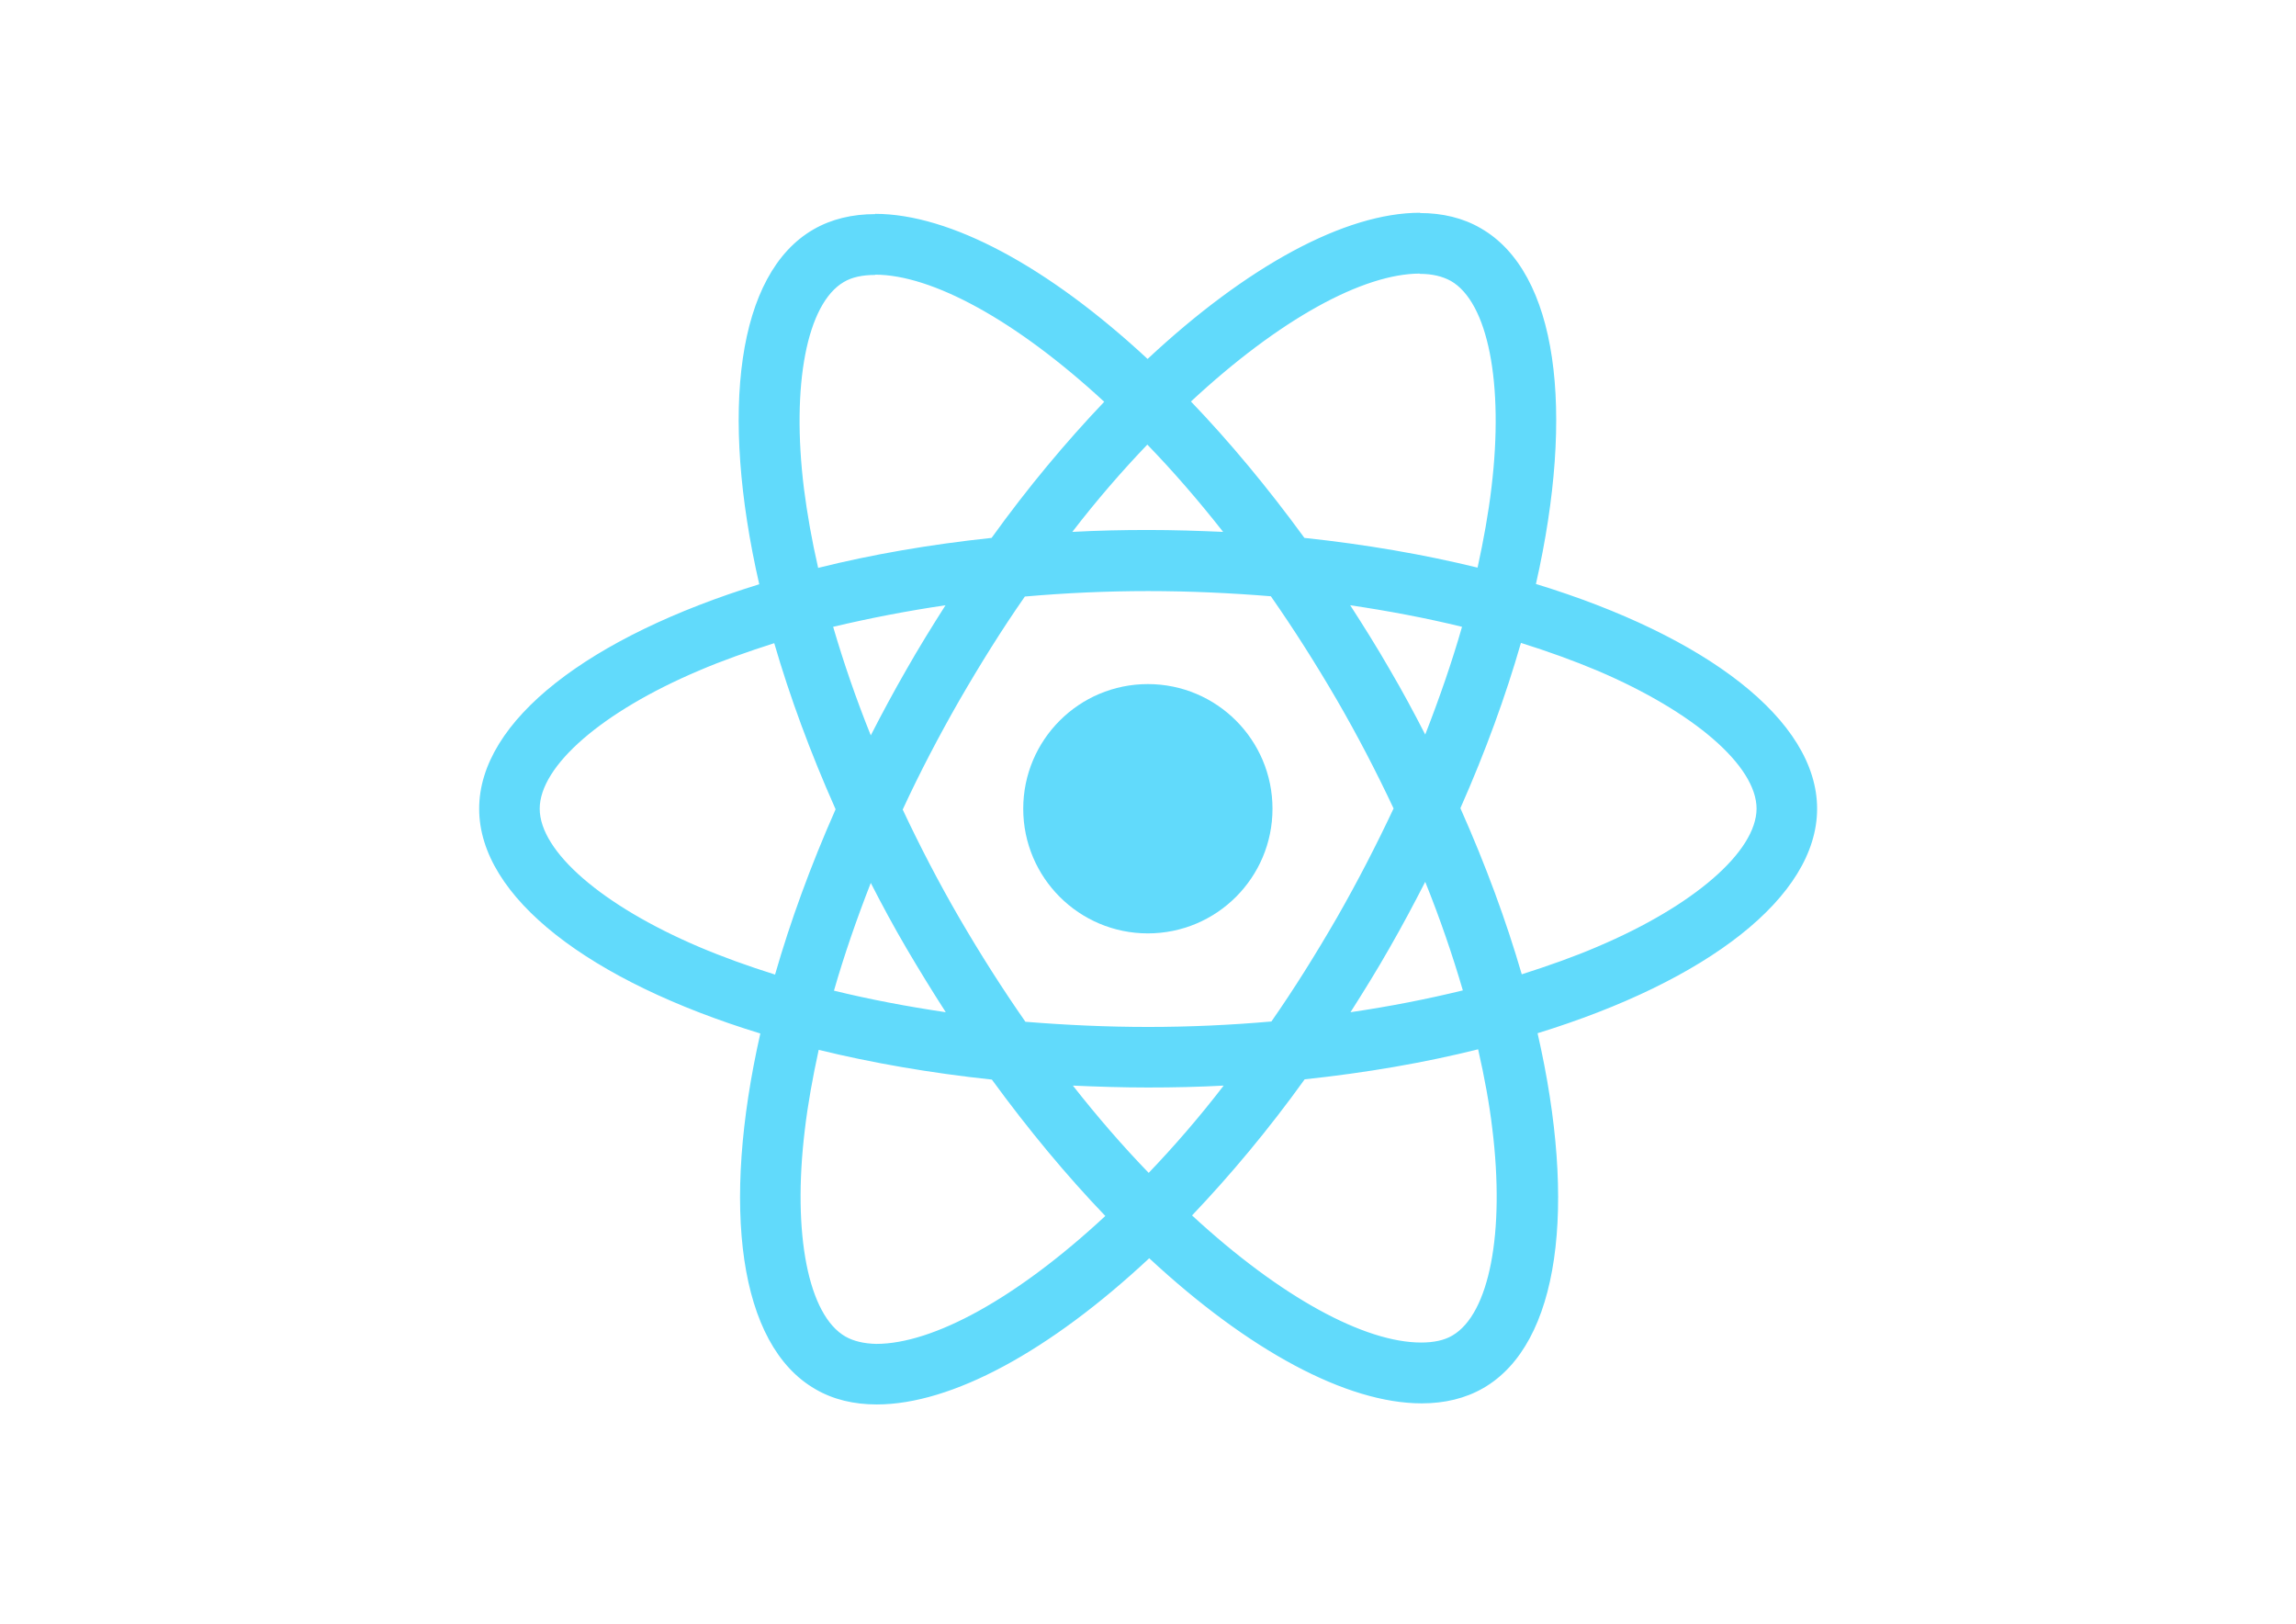
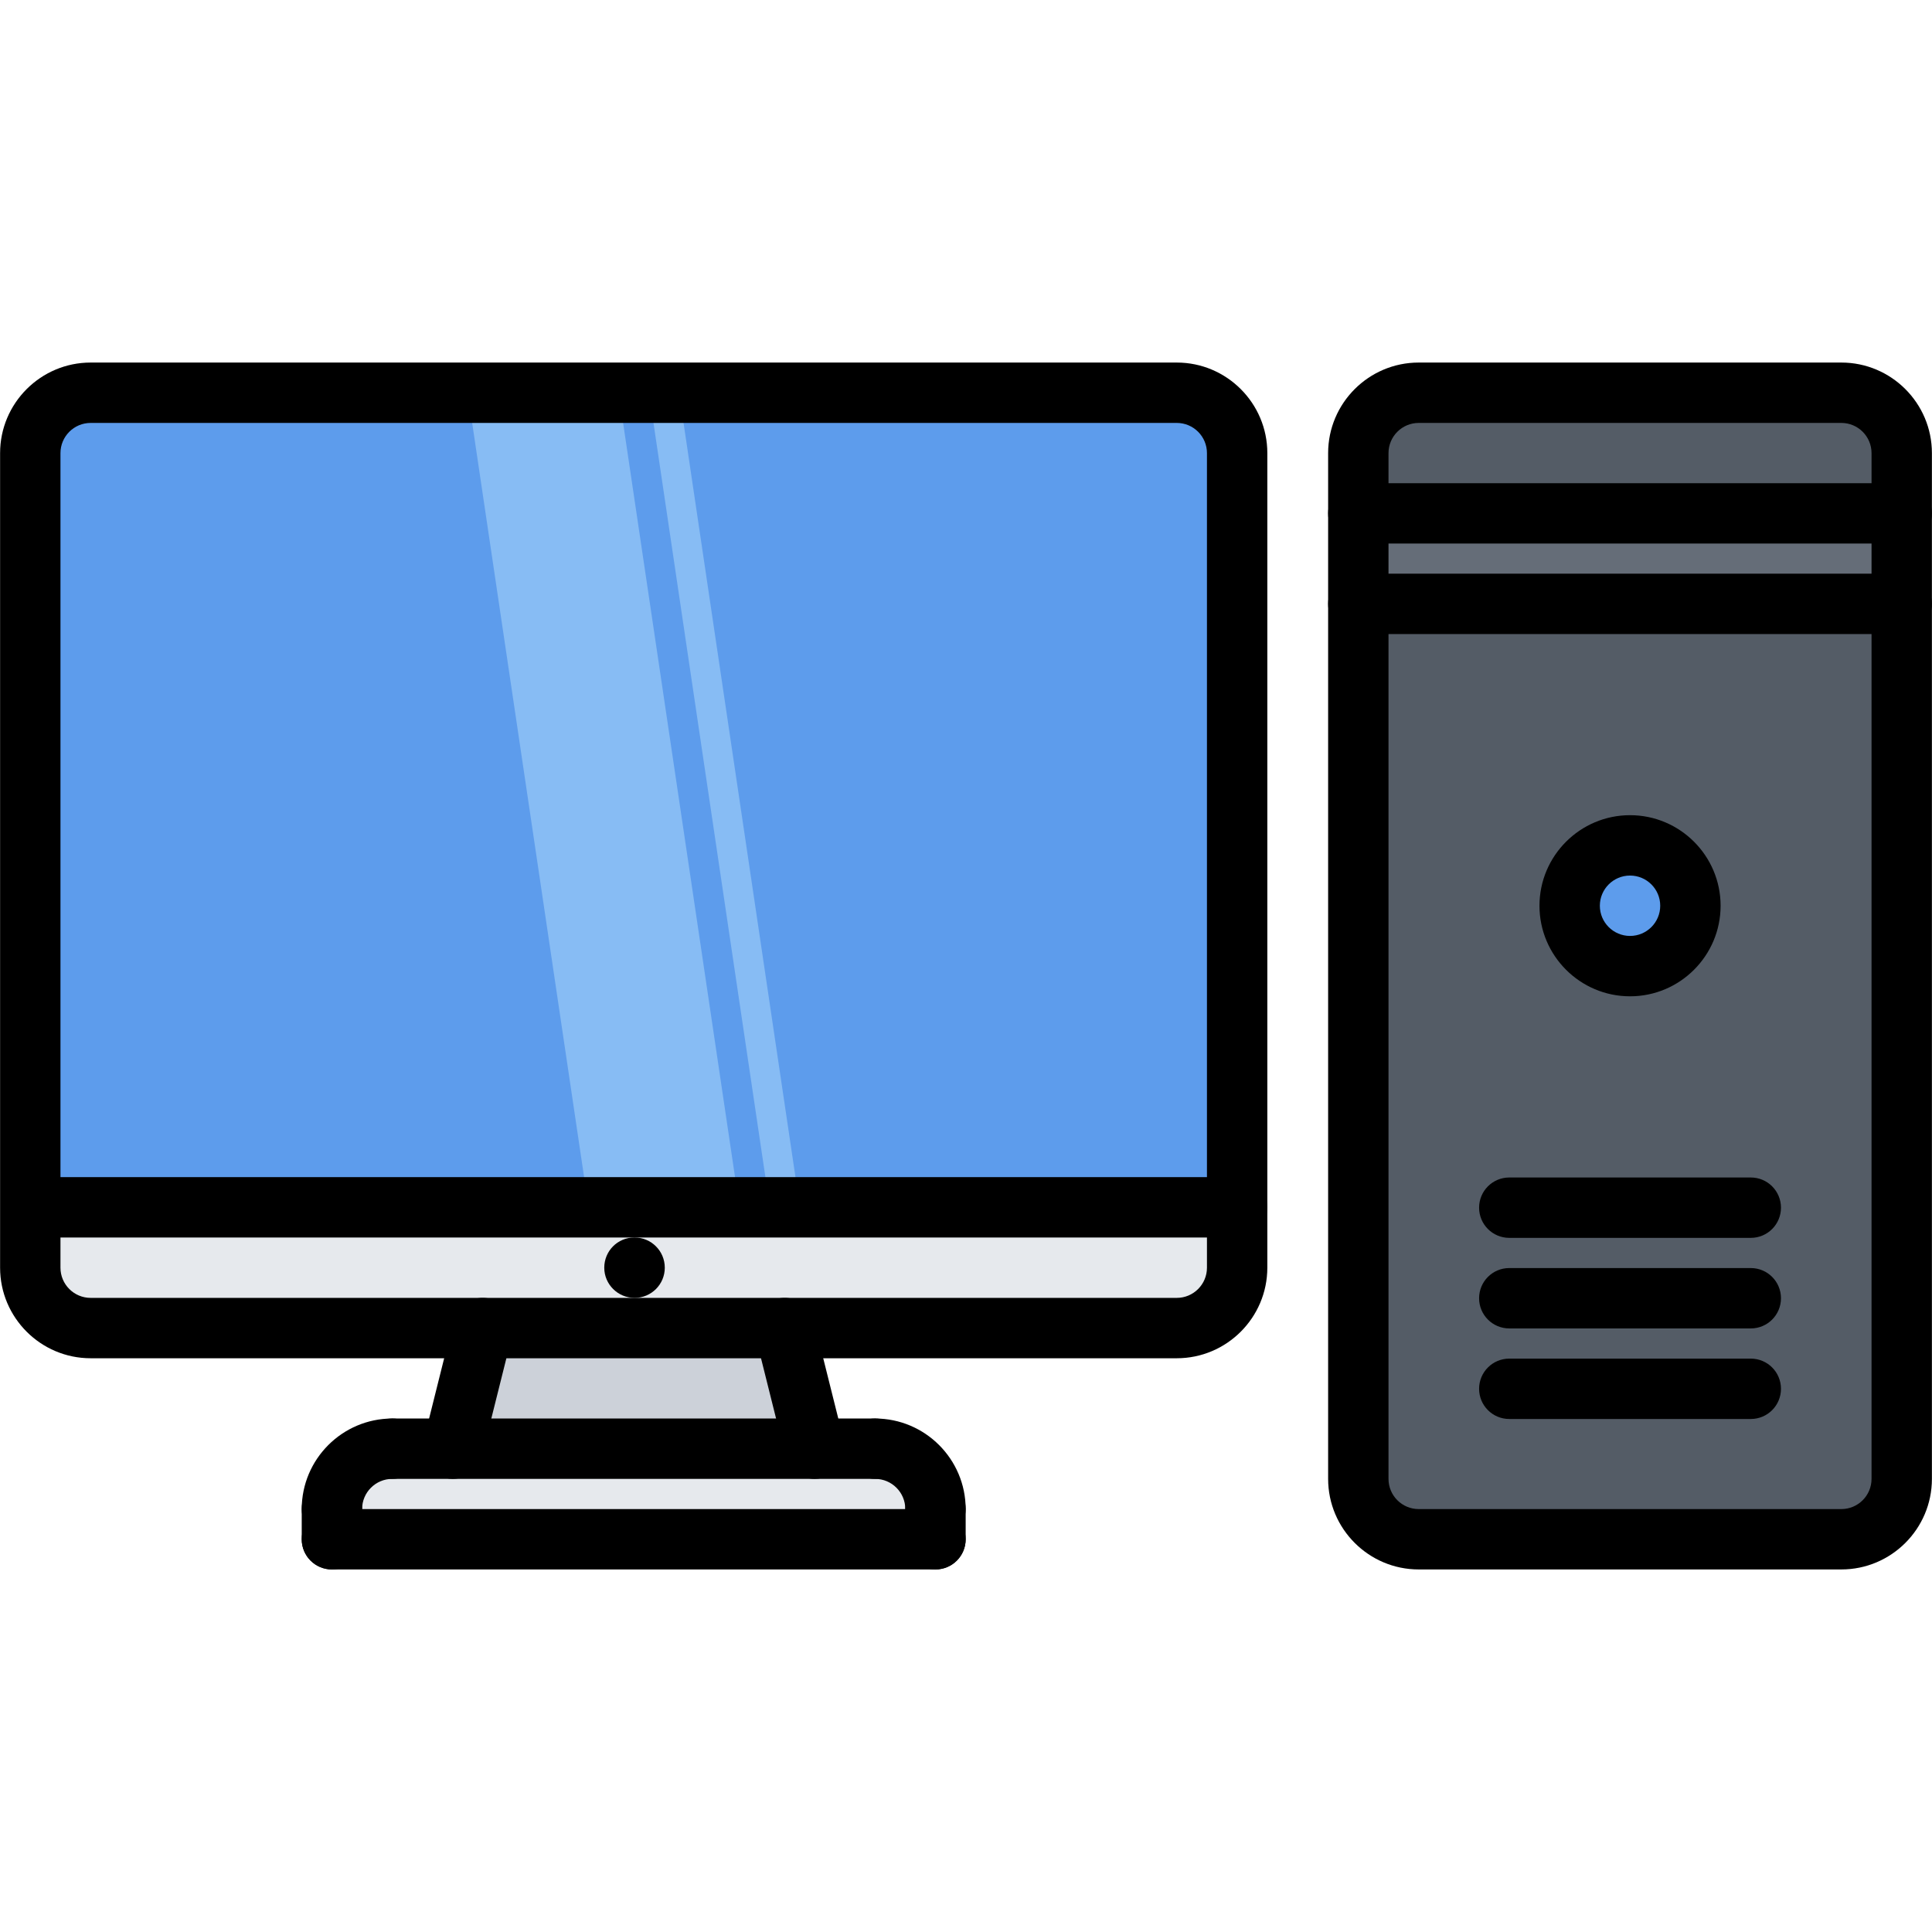
- <svg xmlns="http://www.w3.org/2000/svg" viewBox="0 0 841.9 595.3">
-   <g fill="#61DAFB">
-     <path d="M666.3 296.5c0-32.5-40.7-63.3-103.1-82.4 14.4-63.6 8-114.2-20.2-130.4-6.5-3.8-14.1-5.6-22.4-5.6v22.3c4.6 0 8.3.9 11.4 2.6 13.6 7.8 19.5 37.5 14.9 75.7-1.1 9.4-2.9 19.3-5.1 29.4-19.6-4.8-41-8.5-63.5-10.9-13.5-18.5-27.5-35.3-41.6-50 32.6-30.3 63.2-46.9 84-46.9V78c-27.5 0-63.5 19.6-99.9 53.6-36.4-33.8-72.4-53.2-99.9-53.2v22.3c20.7 0 51.4 16.5 84 46.6-14 14.7-28 31.4-41.3 49.9-22.6 2.4-44 6.1-63.6 11-2.3-10-4-19.7-5.2-29-4.7-38.2 1.1-67.9 14.6-75.8 3-1.8 6.9-2.6 11.5-2.6V78.5c-8.4 0-16 1.8-22.6 5.6-28.1 16.2-34.4 66.7-19.9 130.1-62.2 19.2-102.7 49.9-102.7 82.3 0 32.5 40.7 63.3 103.1 82.4-14.4 63.6-8 114.2 20.2 130.4 6.5 3.8 14.1 5.6 22.5 5.6 27.5 0 63.5-19.6 99.9-53.6 36.4 33.8 72.4 53.2 99.9 53.2 8.4 0 16-1.8 22.6-5.6 28.1-16.2 34.4-66.7 19.9-130.1 62-19.1 102.5-49.9 102.5-82.3zm-130.2-66.7c-3.7 12.9-8.3 26.2-13.5 39.5-4.1-8-8.4-16-13.1-24-4.6-8-9.5-15.8-14.4-23.4 14.2 2.1 27.9 4.7 41 7.9zm-45.8 106.5c-7.8 13.5-15.8 26.3-24.1 38.2-14.9 1.3-30 2-45.2 2-15.1 0-30.2-.7-45-1.9-8.3-11.9-16.4-24.6-24.2-38-7.6-13.1-14.5-26.4-20.8-39.8 6.2-13.4 13.2-26.8 20.7-39.9 7.8-13.5 15.8-26.3 24.1-38.2 14.9-1.3 30-2 45.2-2 15.1 0 30.2.7 45 1.9 8.3 11.9 16.4 24.6 24.2 38 7.6 13.1 14.5 26.4 20.8 39.8-6.3 13.4-13.2 26.8-20.7 39.9zm32.3-13c5.4 13.4 10 26.8 13.8 39.8-13.1 3.2-26.9 5.9-41.2 8 4.9-7.7 9.8-15.6 14.4-23.7 4.6-8 8.9-16.1 13-24.1zM421.2 430c-9.3-9.6-18.6-20.3-27.8-32 9 .4 18.2.7 27.5.7 9.4 0 18.7-.2 27.8-.7-9 11.7-18.3 22.4-27.5 32zm-74.4-58.9c-14.2-2.1-27.9-4.7-41-7.9 3.7-12.9 8.3-26.2 13.5-39.5 4.1 8 8.4 16 13.1 24 4.7 8 9.5 15.8 14.4 23.4zM420.7 163c9.3 9.6 18.6 20.3 27.8 32-9-.4-18.2-.7-27.5-.7-9.4 0-18.7.2-27.8.7 9-11.7 18.3-22.4 27.5-32zm-74 58.9c-4.9 7.7-9.8 15.6-14.4 23.7-4.6 8-8.9 16-13 24-5.4-13.4-10-26.8-13.8-39.8 13.1-3.1 26.9-5.8 41.2-7.9zm-90.5 125.2c-35.4-15.1-58.3-34.9-58.3-50.6 0-15.7 22.9-35.6 58.3-50.6 8.6-3.7 18-7 27.7-10.1 5.7 19.6 13.2 40 22.5 60.9-9.2 20.8-16.6 41.1-22.2 60.6-9.9-3.1-19.3-6.5-28-10.2zM310 490c-13.6-7.8-19.5-37.5-14.9-75.7 1.1-9.4 2.9-19.3 5.1-29.4 19.6 4.8 41 8.5 63.5 10.9 13.5 18.5 27.5 35.3 41.6 50-32.6 30.3-63.2 46.9-84 46.9-4.5-.1-8.3-1-11.3-2.7zm237.2-76.2c4.7 38.2-1.1 67.9-14.6 75.8-3 1.8-6.9 2.6-11.5 2.6-20.7 0-51.4-16.5-84-46.6 14-14.7 28-31.4 41.3-49.9 22.6-2.4 44-6.1 63.6-11 2.3 10.1 4.1 19.8 5.2 29.1zm38.5-66.7c-8.6 3.7-18 7-27.7 10.1-5.7-19.6-13.2-40-22.5-60.9 9.2-20.8 16.6-41.1 22.2-60.6 9.9 3.1 19.3 6.5 28.1 10.2 35.4 15.1 58.3 34.9 58.3 50.6-.1 15.7-23 35.6-58.4 50.6zM320.8 78.4z" />
-     <circle cx="420.9" cy="296.5" r="45.7" />
-     <path d="M520.5 78.1z" />
-   </g>
+ <svg xmlns="http://www.w3.org/2000/svg" viewBox="0 0 64 64">
+   <path d="m44.99 20v28.99c0 1.1.899 2 2 2h14.01c1.09 0 2-.9 2-2v-28.99z" fill="#545c66" />
+   <path d="m54 28c1.1 0 2 .9 2 2 0 1.11-.9 2-2 2-1.11 0-2-.89-2-2 0-1.1.89-2 2-2z" fill="#5d9cec" />
+   <path d="m63 15.01v1.99h-18.01v-1.99c0-1.1.899-2 2-2h14.01c1.09 0 2 .9 2 2z" fill="#545c66" />
+   <path d="m44.99 17h18.01v3h-18.01z" fill="#656d78" />
+   <path d="m14.99 47.99h12 2c1.1 0 2 .89 2 2v1h-20v-1c0-1.11.899-2 2-2z" fill="#e6e9ed" />
+   <path d="m25.99 43.99 1 4h-12l1-4z" fill="#ccd1d9" />
+   <path d="m1.05 39.99h39.93v2c0 1.1-.9 2-2 2h-4.01-8.98-10-12.99c-1.1 0-2-.9-2-2v-2z" fill="#e6e9ed" />
+   <path d="m40.98 15.01v24.98h-39.93-.05v-24.98c0-1.1.9-2 2-2h35.98c1.1 0 2 .9 2 2z" fill="#5d9cec" />
+   <path d="m24.497 39.99h-5l-4.004-26.98h5z" fill="#87bcf4" />
+   <path d="m26.499 39.99h-.996l-4.004-26.98h.996z" fill="#87bcf4" />
+   <path d="m21.022 42.994c-.553 0-1.005-.447-1.005-1s.442-1 .994-1h.011c.552 0 1 .447 1 1s-.448 1-1 1z" />
+   <path d="m40.981 40.994h-39.931c-.553 0-1-.447-1-1s.447-1 1-1h39.932c.553 0 1 .447 1 1s-.448 1-1.001 1z" />
+   <path d="m38.981 44.994h-35.978c-1.654 0-3-1.346-3-3v-26.984c0-1.654 1.346-3 3-3h35.979c1.654 0 3 1.346 3 3v26.984c-.001 1.654-1.346 3-3.001 3zm-35.978-30.984c-.552 0-1 .448-1 1v26.984c0 .552.448 1 1 1h35.979c.552 0 1-.448 1-1v-26.984c0-.552-.448-1-1-1z" />
+   <path d="m14.996 48.99c-.08 0-.162-.01-.243-.03-.536-.134-.862-.677-.728-1.212l.999-3.996c.134-.537.676-.865 1.212-.728.536.134.862.677.728 1.212l-.999 3.996c-.113.456-.521.758-.969.758z" />
+   <path d="m26.988 48.99c-.448 0-.855-.303-.969-.758l-.999-3.996c-.135-.535.191-1.078.728-1.212.535-.137 1.078.191 1.212.728l.999 3.996c.135.535-.191 1.078-.728 1.212-.081.02-.163.03-.243.03z" />
+   <path d="m10.995 50.99c-.553 0-1-.447-1-1 0-1.654 1.346-3 3-3 .553 0 1 .447 1 1s-.447 1-1 1c-.552 0-1 .448-1 1 0 .553-.447 1-1 1z" />
+   <path d="m30.989 50.99c-.553 0-1-.447-1-1 0-.552-.448-1-1-1-.553 0-1-.447-1-1s.447-1 1-1c1.654 0 3 1.346 3 3 0 .553-.447 1-1 1z" />
+   <path d="m28.989 48.99h-15.994c-.553 0-1-.447-1-1s.447-1 1-1h15.994c.553 0 1 .447 1 1s-.447 1-1 1z" />
+   <path d="m10.995 51.99c-.553 0-1-.447-1-1v-1c0-.553.447-1 1-1s1 .447 1 1v1c0 .553-.447 1-1 1z" />
+   <path d="m30.989 51.99h-19.994c-.553 0-1-.447-1-1s.447-1 1-1h19.994c.553 0 1 .447 1 1s-.447 1-1 1z" />
+   <path d="m30.989 51.99c-.553 0-1-.447-1-1v-1c0-.553.447-1 1-1s1 .447 1 1v1c0 .553-.447 1-1 1z" />
+   <path d="m60.997 51.99h-14.001c-1.654 0-3-1.346-3-3v-33.98c0-1.654 1.346-3 3-3h14.001c1.654 0 3 1.346 3 3v33.98c0 1.655-1.346 3-3 3zm-14.001-37.98c-.552 0-1 .448-1 1v33.98c0 .552.448 1 1 1h14.001c.552 0 1-.448 1-1v-33.98c0-.552-.448-1-1-1z" />
+   <path d="m62.997 18.006h-18.001c-.553 0-1-.447-1-1s.447-1 1-1h18.001c.553 0 1 .447 1 1s-.447 1-1 1z" />
+   <path d="m62.997 21.004h-18.001c-.553 0-1-.447-1-1s.447-1 1-1h18.001c.553 0 1 .447 1 1s-.447 1-1 1z" />
+   <path d="m53.997 33.004c-1.654 0-3-1.346-3-3s1.346-3 3-3 3 1.346 3 3-1.346 3-3 3zm0-4c-.552 0-1 .448-1 1s.448 1 1 1 1-.448 1-1-.448-1-1-1z" />
+   <path d="m57.997 41.006h-8c-.553 0-1-.447-1-1s.447-1 1-1h8c.553 0 1 .447 1 1s-.447 1-1 1z" />
+   <path d="m57.997 44.006h-8c-.553 0-1-.447-1-1s.447-1 1-1h8c.553 0 1 .447 1 1s-.447 1-1 1z" />
+   <path d="m57.997 47.006h-8c-.553 0-1-.447-1-1s.447-1 1-1h8c.553 0 1 .447 1 1s-.447 1-1 1z" />
</svg>
